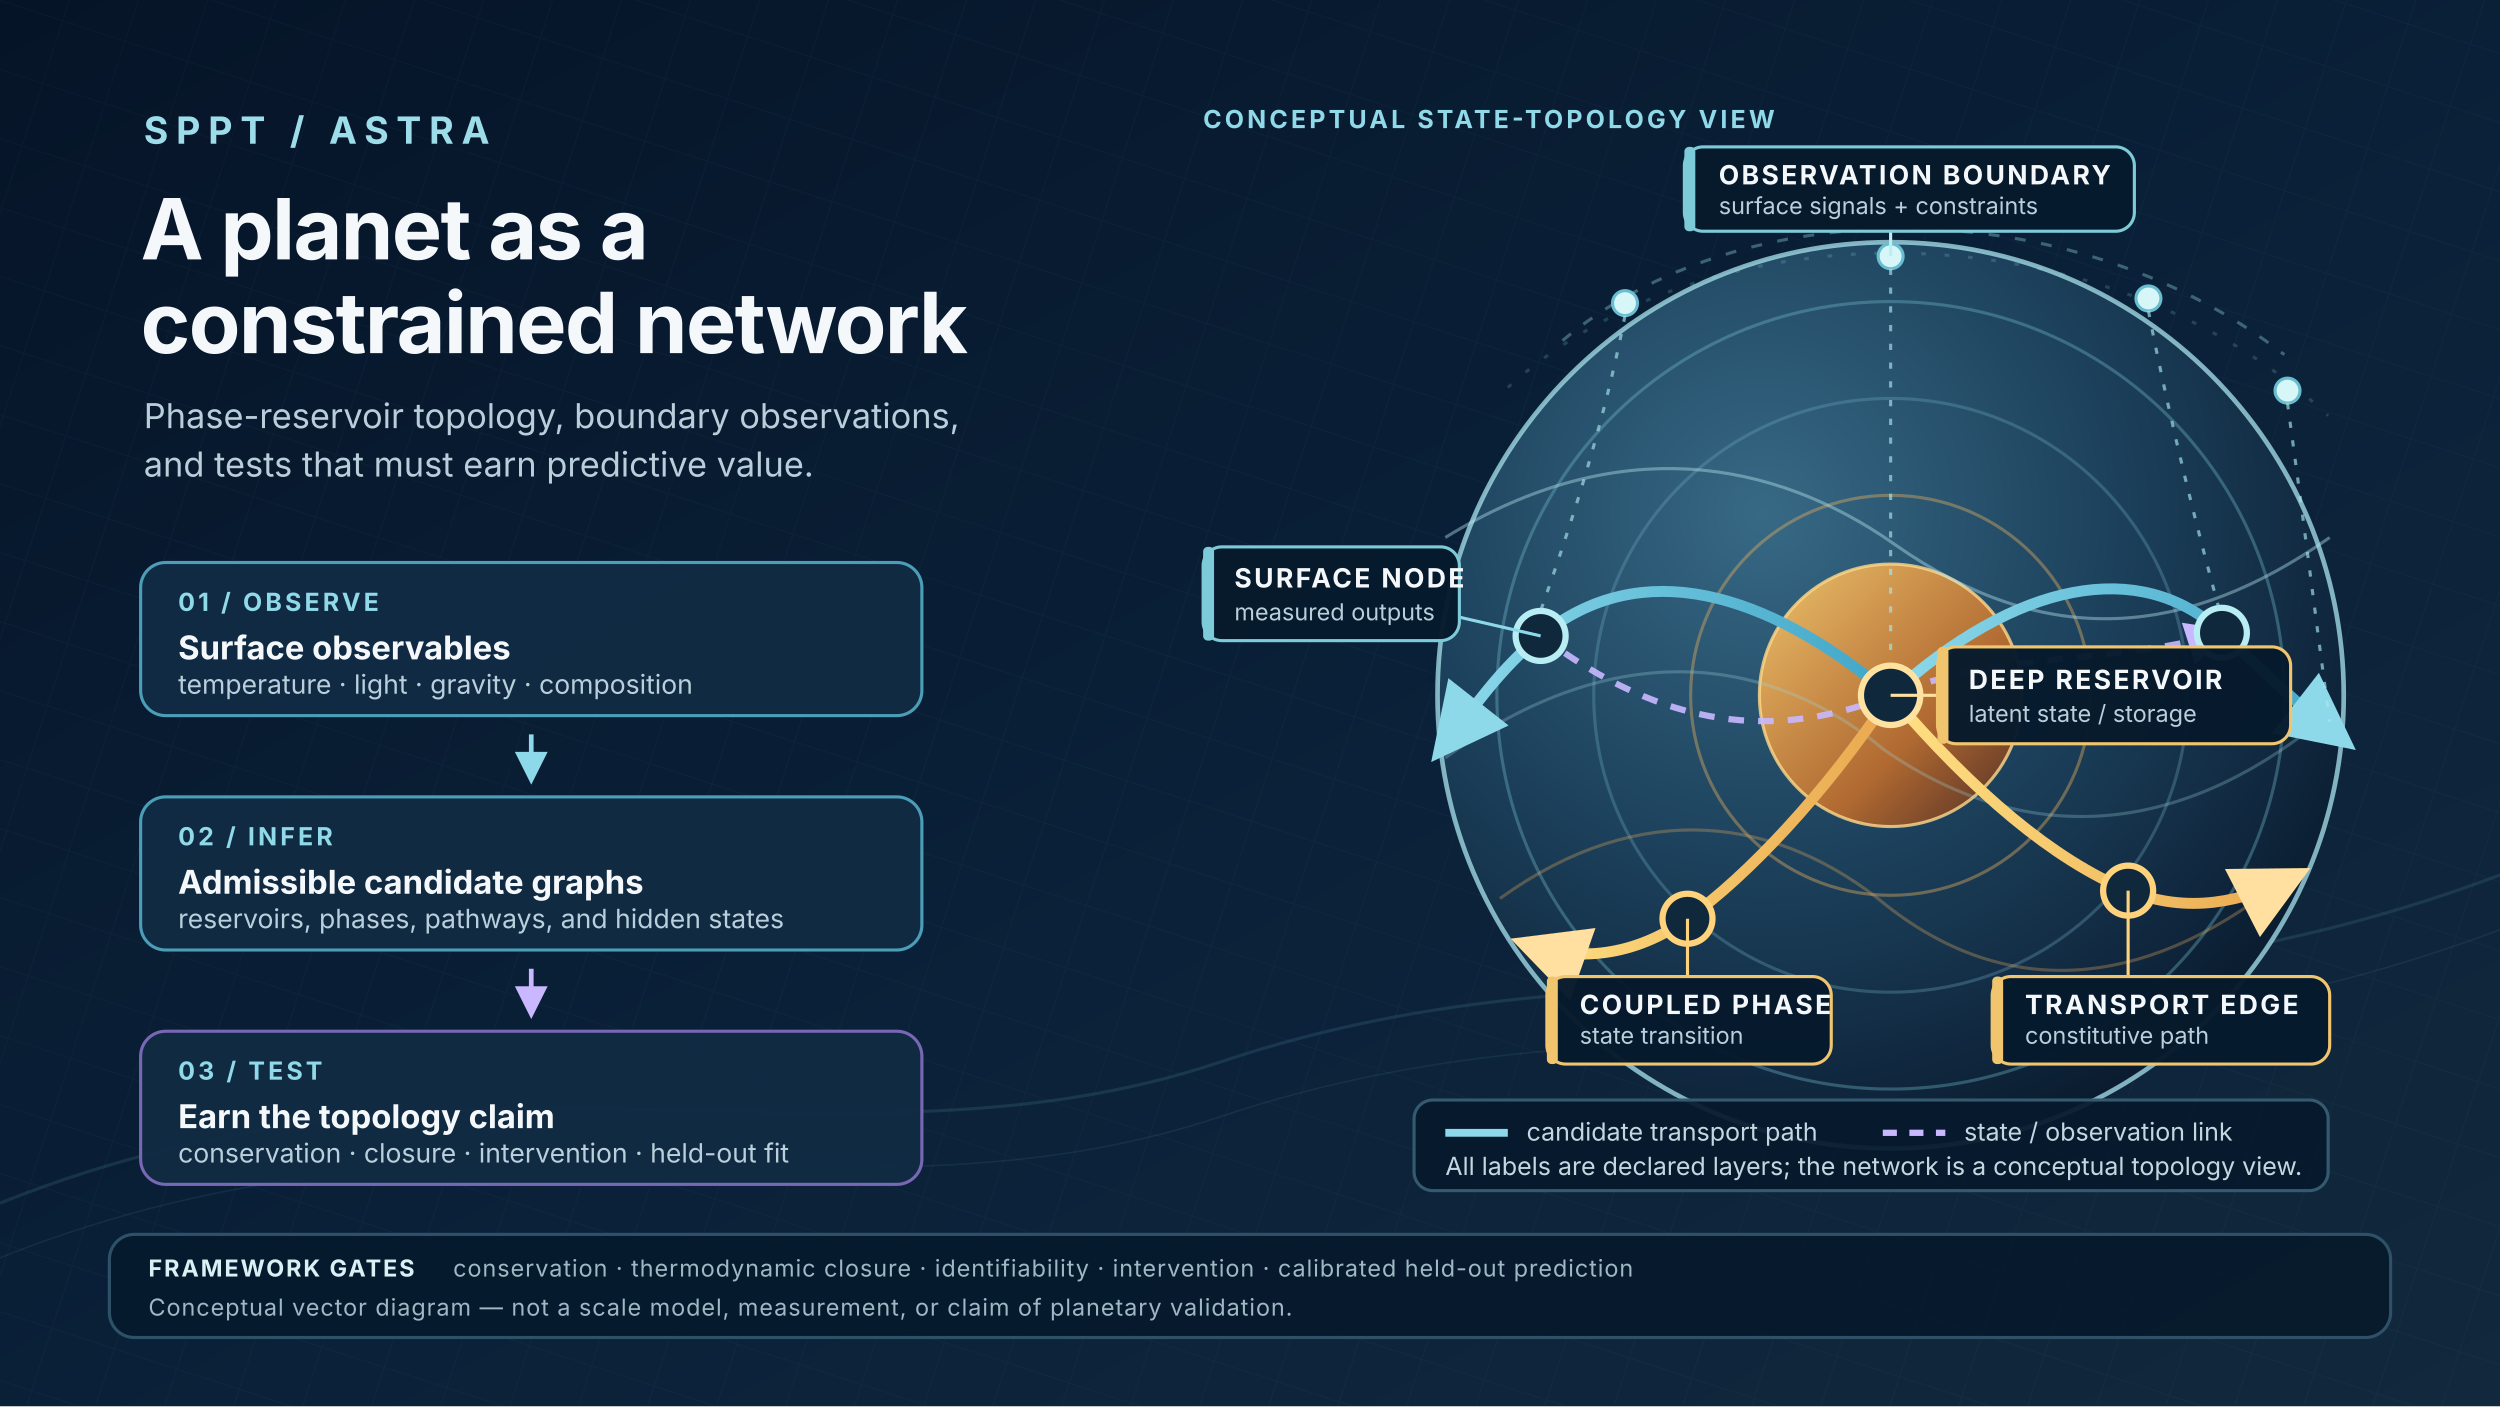
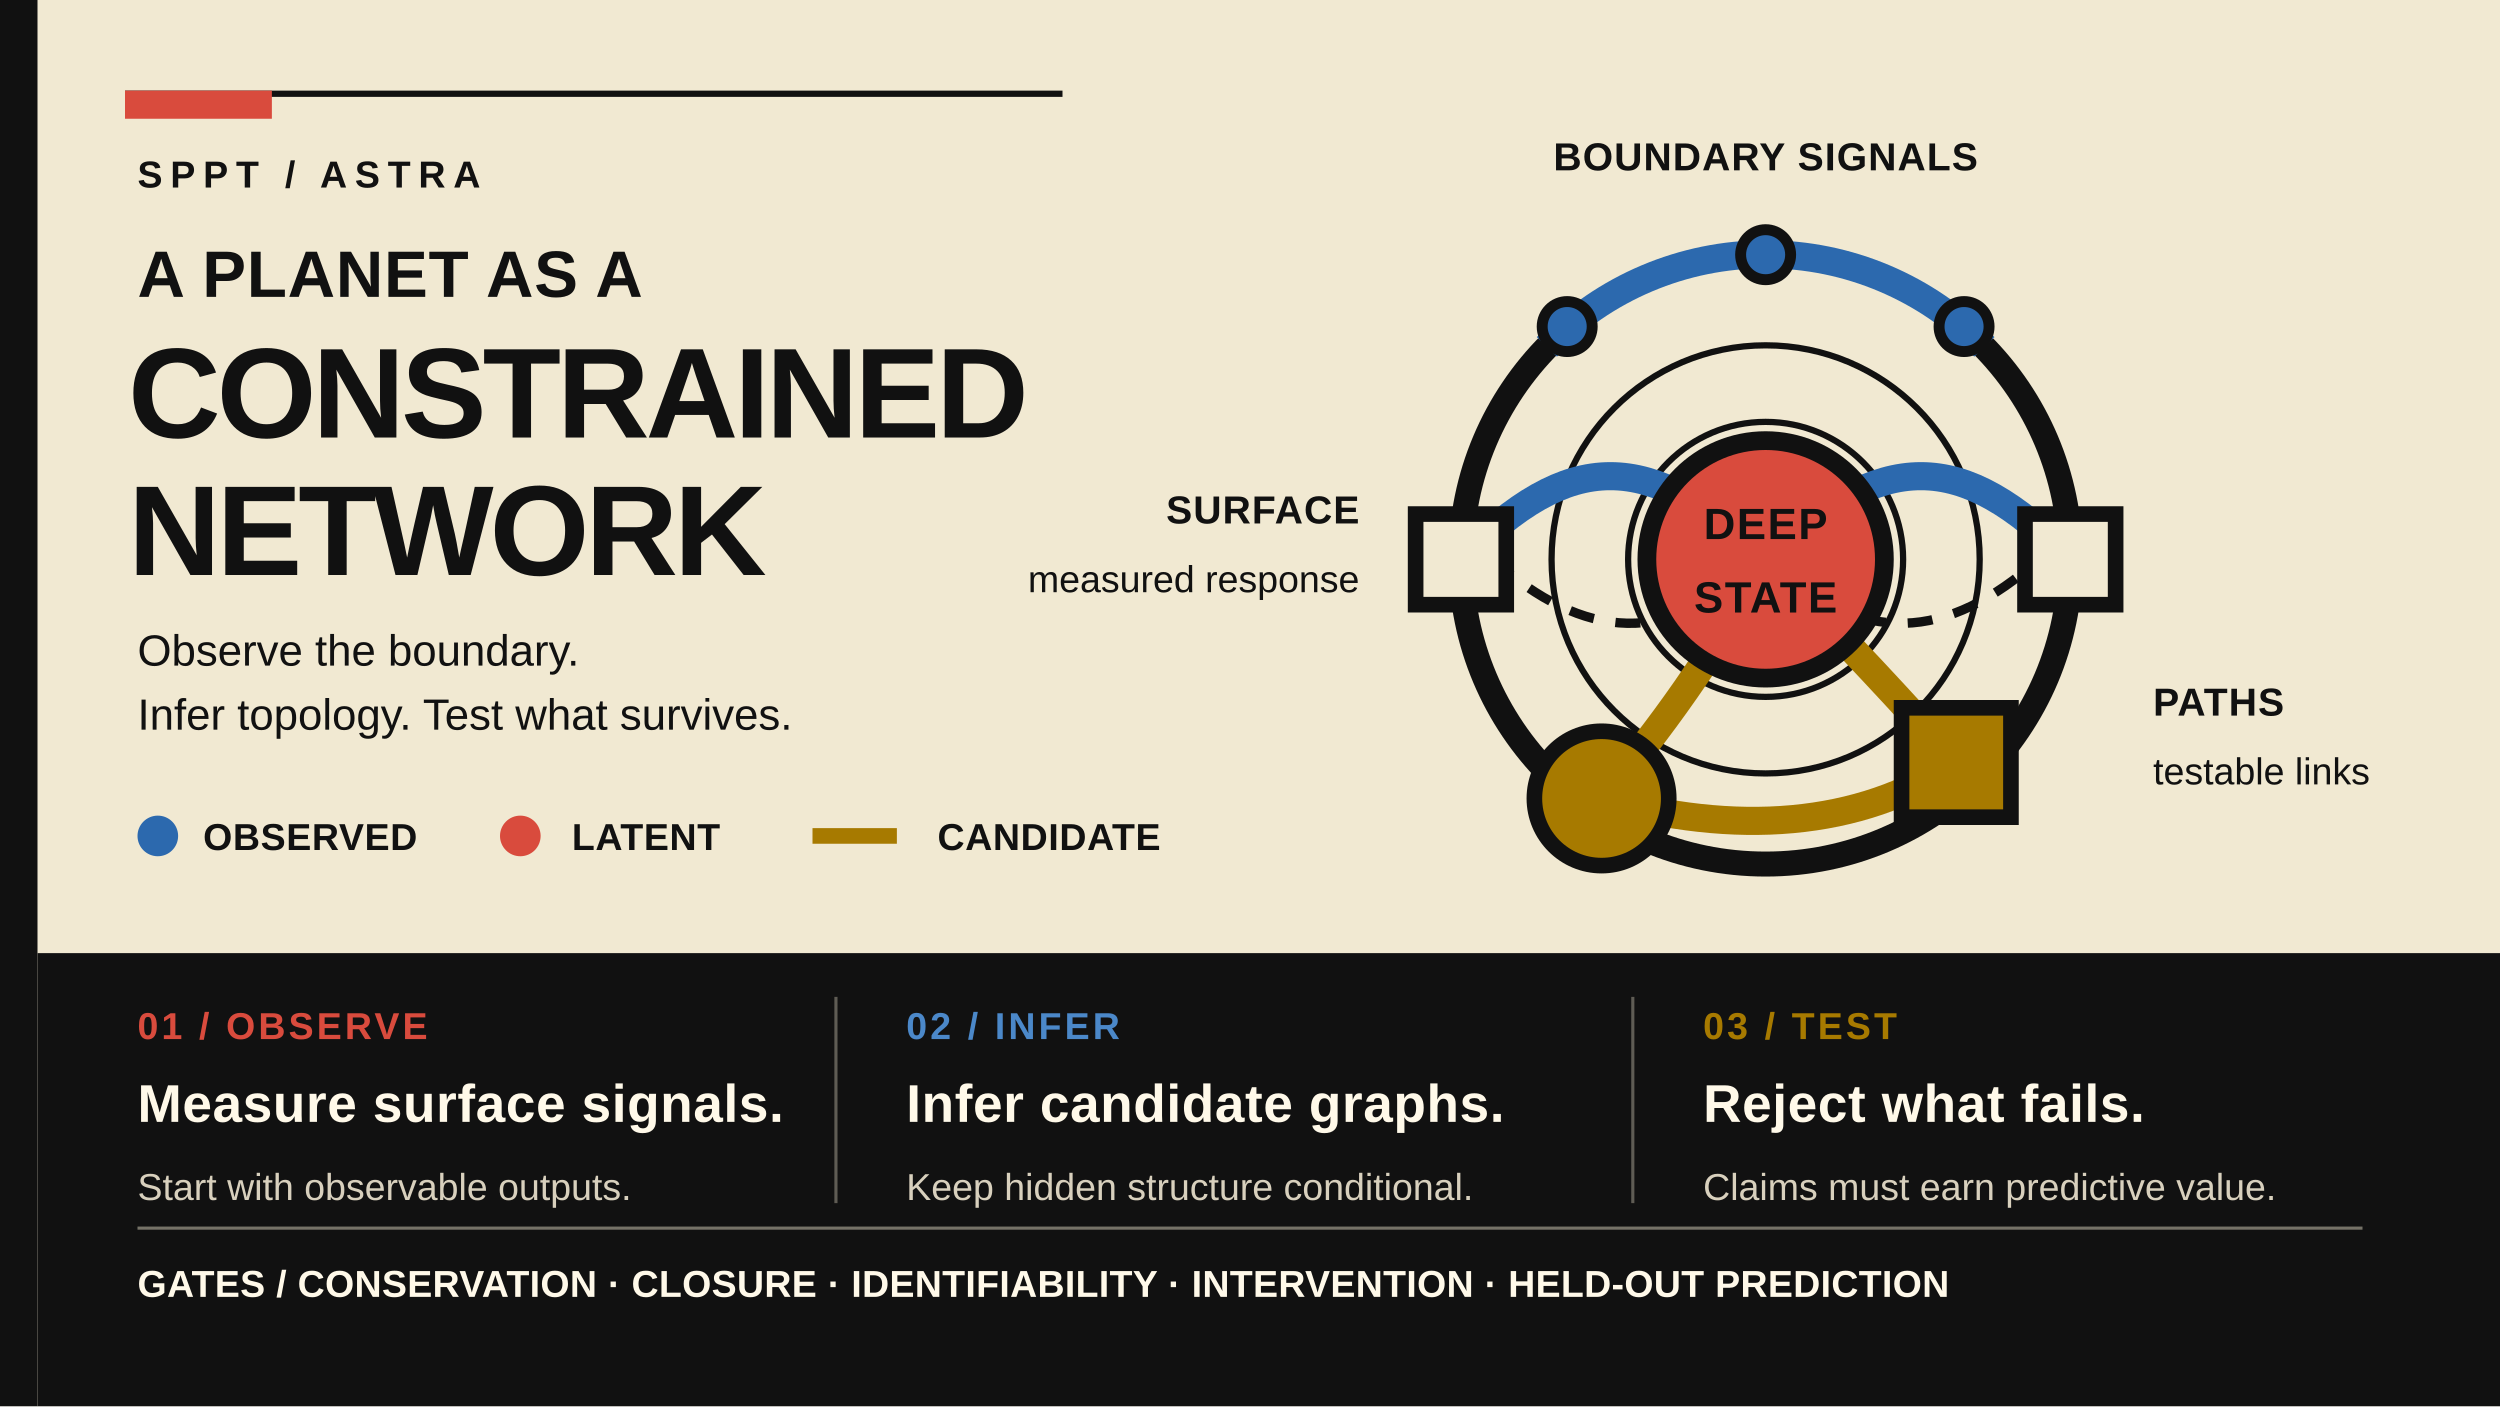
- <svg xmlns="http://www.w3.org/2000/svg" viewBox="0 0 1600 900" role="img" aria-labelledby="cover-title cover-desc">
-   <defs>
-     <linearGradient id="background" x1="0" y1="0" x2="1" y2="1">
-       <stop offset="0" stop-color="#061427" />
-       <stop offset="0.55" stop-color="#0a2139" />
-       <stop offset="1" stop-color="#12283c" />
-     </linearGradient>
-     <radialGradient id="planet" cx="36%" cy="30%" r="78%">
-       <stop offset="0" stop-color="#376985" />
-       <stop offset="0.48" stop-color="#1d425d" />
-       <stop offset="0.8" stop-color="#10283f" />
-       <stop offset="1" stop-color="#081728" />
-     </radialGradient>
-     <linearGradient id="deep" x1="0" y1="0" x2="1" y2="1">
-       <stop offset="0" stop-color="#f4c66a" stop-opacity="0.96" />
-       <stop offset="0.62" stop-color="#b76b2f" stop-opacity="0.96" />
-       <stop offset="1" stop-color="#4b2a24" stop-opacity="0.98" />
-     </linearGradient>
-     <linearGradient id="cyan-path" x1="0" y1="0" x2="1" y2="0">
-       <stop offset="0" stop-color="#8dd9ea" />
-       <stop offset="1" stop-color="#40a6c8" />
-     </linearGradient>
-     <linearGradient id="amber-path" x1="0" y1="0" x2="1" y2="0">
-       <stop offset="0" stop-color="#ffe083" />
-       <stop offset="1" stop-color="#e9a84f" />
-     </linearGradient>
-     <marker id="arrow-cyan" viewBox="0 0 10 10" refX="8" refY="5" markerWidth="7" markerHeight="7" orient="auto-start-reverse">
-       <path d="M 0 0 L 10 5 L 0 10 z" fill="#8dd9ea" />
-     </marker>
-     <marker id="arrow-amber" viewBox="0 0 10 10" refX="8" refY="5" markerWidth="7" markerHeight="7" orient="auto-start-reverse">
-       <path d="M 0 0 L 10 5 L 0 10 z" fill="#ffe0a0" />
-     </marker>
-     <marker id="arrow-violet" viewBox="0 0 10 10" refX="8" refY="5" markerWidth="7" markerHeight="7" orient="auto-start-reverse">
-       <path d="M 0 0 L 10 5 L 0 10 z" fill="#c9b8ff" />
-     </marker>
-     <pattern id="grid" width="42" height="42" patternUnits="userSpaceOnUse" patternTransform="rotate(18)">
-       <path d="M 42 0 L 0 0 0 42" fill="none" stroke="#8bd5e5" stroke-opacity="0.07" stroke-width="1" />
-     </pattern>
-     <style>
-       .sans { font-family: "Segoe UI", Inter, Arial, sans-serif; }
-       .eyebrow { fill: #9dddea; font-size: 24px; font-weight: 700; letter-spacing: 5px; }
-       .headline { fill: #f5f8fb; font-size: 54px; font-weight: 700; letter-spacing: -1px; }
-       .subhead { fill: #b8cfdb; font-size: 22px; font-weight: 400; }
-       .section { fill: #8fd9e9; font-size: 16px; font-weight: 700; letter-spacing: 2px; }
-       .box-title { fill: #f5f8fb; font-size: 21px; font-weight: 700; }
-       .box-copy { fill: #b9cfdb; font-size: 17px; }
-       .plate-title { fill: #f5f8fb; font-size: 17px; font-weight: 700; letter-spacing: 1.5px; }
-       .plate-copy { fill: #b9cfdb; font-size: 15px; }
-       .planet-small { fill: #b7d4de; font-size: 15px; }
-       .legend { fill: #c2d8e1; font-size: 16px; }
-       .footer { fill: #9eb8c4; font-size: 15px; letter-spacing: 0.6px; }
-       .footer-strong { fill: #d9f0f4; font-size: 15px; font-weight: 700; letter-spacing: 1.2px; }
-       .plate { fill: #071a2d; fill-opacity: 0.97; stroke-width: 2; }
-     </style>
-   </defs>
-   <rect width="1600" height="900" fill="url(#background)" />
-   <rect x="0" y="0" width="1600" height="900" fill="url(#grid)" opacity="0.55" />
-   <path d="M 0 770 C 300 650 540 760 780 680 C 1060 586 1280 680 1600 560" fill="none" stroke="#84d6e3" stroke-opacity="0.12" stroke-width="2" />
-   <path d="M 0 805 C 300 685 540 795 780 715 C 1060 621 1280 715 1600 595" fill="none" stroke="#84d6e3" stroke-opacity="0.08" stroke-width="1" />
-   <g class="sans">
-     <text x="92" y="92" class="eyebrow">SPPT / ASTRA</text>
-     <text x="90" y="166" class="headline">A planet as a</text>
-     <text x="90" y="226" class="headline">constrained network</text>
-     <text x="92" y="274" class="subhead">Phase-reservoir topology, boundary observations,</text>
-     <text x="92" y="305" class="subhead">and tests that must earn predictive value.</text>
-     <g transform="translate(90 360)">
-       <rect width="500" height="98" rx="16" fill="#102b43" fill-opacity="0.94" stroke="#4c9db8" stroke-width="2" />
-       <text x="24" y="31" class="section">01 / OBSERVE</text>
-       <text x="24" y="62" class="box-title">Surface observables</text>
-       <text x="24" y="84" class="box-copy">temperature  ·  light  ·  gravity  ·  composition</text>
-     </g>
-     <path d="M 340 470 L 340 498" stroke="#8dd9ea" stroke-width="3" marker-end="url(#arrow-cyan)" />
-     <g transform="translate(90 510)">
-       <rect width="500" height="98" rx="16" fill="#102b43" fill-opacity="0.94" stroke="#4c9db8" stroke-width="2" />
-       <text x="24" y="31" class="section">02 / INFER</text>
-       <text x="24" y="62" class="box-title">Admissible candidate graphs</text>
-       <text x="24" y="84" class="box-copy">reservoirs, phases, pathways, and hidden states</text>
-     </g>
-     <path d="M 340 620 L 340 648" stroke="#c9b8ff" stroke-width="3" marker-end="url(#arrow-violet)" />
-     <g transform="translate(90 660)">
-       <rect width="500" height="98" rx="16" fill="#102b43" fill-opacity="0.94" stroke="#7767b5" stroke-width="2" />
-       <text x="24" y="31" class="section" fill="#c9b8ff">03 / TEST</text>
-       <text x="24" y="62" class="box-title">Earn the topology claim</text>
-       <text x="24" y="84" class="box-copy">conservation  ·  closure  ·  intervention  ·  held-out fit</text>
-     </g>
-     <text x="770" y="82" class="section">CONCEPTUAL STATE-TOPOLOGY VIEW</text>
-     <circle cx="1210" cy="445" r="290" fill="url(#planet)" stroke="#a3dbe7" stroke-opacity="0.78" stroke-width="3" />
-     <circle cx="1210" cy="445" r="252" fill="none" stroke="#77bfd0" stroke-opacity="0.35" stroke-width="2" />
-     <circle cx="1210" cy="445" r="190" fill="none" stroke="#6eabc0" stroke-opacity="0.32" stroke-width="2" />
-     <circle cx="1210" cy="445" r="128" fill="none" stroke="#e3ac5d" stroke-opacity="0.42" stroke-width="2" />
-     <circle cx="1210" cy="445" r="84" fill="url(#deep)" stroke="#ffd889" stroke-opacity="0.8" stroke-width="2" />
-     <path d="M 925 344 C 1035 276 1135 294 1212 348 C 1310 417 1400 408 1491 344" fill="none" stroke="#b6e6ee" stroke-opacity="0.42" stroke-width="2" />
-     <path d="M 925 485 C 1035 405 1134 420 1206 480 C 1300 545 1400 535 1494 454" fill="none" stroke="#9ed4e0" stroke-opacity="0.28" stroke-width="2" />
-     <path d="M 960 575 C 1050 510 1138 522 1208 580 C 1290 644 1380 630 1465 560" fill="none" stroke="#d8a35a" stroke-opacity="0.34" stroke-width="2" />
-     <path d="M 1210 445 C 1130 378 1050 355 986 407 C 960 428 944 452 922 480" fill="none" stroke="url(#cyan-path)" stroke-width="7" stroke-linecap="round" marker-end="url(#arrow-cyan)" />
-     <path d="M 1210 445 C 1290 372 1370 356 1422 405 C 1452 433 1473 453 1500 474" fill="none" stroke="url(#cyan-path)" stroke-width="7" stroke-linecap="round" marker-end="url(#arrow-cyan)" />
-     <path d="M 1210 445 C 1168 508 1118 561 1080 588 C 1046 612 1010 616 976 604" fill="none" stroke="url(#amber-path)" stroke-width="7" stroke-linecap="round" marker-end="url(#arrow-amber)" />
-     <path d="M 1210 445 C 1264 508 1314 550 1362 570 C 1400 585 1435 578 1470 560" fill="none" stroke="url(#amber-path)" stroke-width="7" stroke-linecap="round" marker-end="url(#arrow-amber)" />
-     <path d="M 986 407 C 1066 467 1136 474 1210 445 C 1281 416 1360 425 1422 405" fill="none" stroke="#c9b8ff" stroke-opacity="0.9" stroke-width="4" stroke-dasharray="10 9" marker-end="url(#arrow-violet)" />
-     <g fill="#10283c" stroke="#b8edf4" stroke-width="4">
-       <circle cx="986" cy="407" r="16" />
-       <circle cx="1210" cy="445" r="19" stroke="#ffe2a0" />
-       <circle cx="1422" cy="405" r="16" />
-       <circle cx="1080" cy="588" r="16" stroke="#ffd37c" />
-       <circle cx="1362" cy="570" r="16" stroke="#ffd37c" />
-     </g>
-     <path d="M 1000 218 C 1114 122 1324 120 1462 227" fill="none" stroke="#9fe7ef" stroke-opacity="0.34" stroke-width="2" stroke-dasharray="7 10" />
-     <path d="M 965 248 C 1095 130 1346 131 1490 266" fill="none" stroke="#9fe7ef" stroke-opacity="0.18" stroke-width="2" stroke-dasharray="3 12" />
-     <g fill="#d7f6f8" stroke="#68bed0" stroke-width="2">
-       <circle cx="1040" cy="194" r="8" />
-       <circle cx="1210" cy="164" r="8" />
-       <circle cx="1375" cy="191" r="8" />
-       <circle cx="1464" cy="250" r="8" />
-     </g>
-     <path d="M 1040 202 C 1026 274 1004 340 986 391" fill="none" stroke="#a8e6ed" stroke-opacity="0.65" stroke-width="2" stroke-dasharray="4 8" />
-     <path d="M 1210 172 C 1210 268 1210 345 1210 424" fill="none" stroke="#a8e6ed" stroke-opacity="0.65" stroke-width="2" stroke-dasharray="4 8" />
-     <path d="M 1375 199 C 1390 276 1408 345 1420 389" fill="none" stroke="#a8e6ed" stroke-opacity="0.65" stroke-width="2" stroke-dasharray="4 8" />
-     <path d="M 1464 258 C 1474 330 1482 396 1491 462" fill="none" stroke="#a8e6ed" stroke-opacity="0.65" stroke-width="2" stroke-dasharray="4 8" />
-     <path d="M 1210 164 L 1210 148" fill="none" stroke="#bceff4" stroke-width="2" />
-     <path d="M 986 407 L 934 395" fill="none" stroke="#8dd9ea" stroke-width="2" />
-     <path d="M 1210 445 L 1240 445" fill="none" stroke="#ffe0a0" stroke-width="2" />
-     <path d="M 1080 588 L 1080 625" fill="none" stroke="#ffd37c" stroke-width="2" />
-     <path d="M 1362 570 L 1362 625" fill="none" stroke="#ffd37c" stroke-width="2" />
-     <g>
-       <rect x="1078" y="94" width="288" height="54" rx="12" class="plate" stroke="#7dcbd8" />
-       <rect x="1078" y="94" width="7" height="54" rx="3" fill="#7dcbd8" />
-       <text x="1100" y="118" class="plate-title">OBSERVATION BOUNDARY</text>
-       <text x="1100" y="137" class="plate-copy">surface signals + constraints</text>
+ <svg xmlns="http://www.w3.org/2000/svg" id="astra-cover" viewBox="0 0 1600 900" role="img" aria-labelledby="cover-title cover-desc" preserveAspectRatio="xMidYMid meet">
+   <style>
+     .type { font-family: "Segoe UI", Arial, sans-serif; }
+     .kicker { font-size: 24px; font-weight: 750; letter-spacing: 5px; }
+     .title-small { font-size: 42px; font-weight: 650; letter-spacing: 0.5px; }
+     .title-large { font-size: 82px; font-weight: 800; letter-spacing: -2.5px; }
+     .intro { font-size: 28px; font-weight: 450; }
+     .key { font-size: 24px; font-weight: 650; letter-spacing: 0.4px; }
+     .hero-label { font-size: 25px; font-weight: 800; letter-spacing: 0.7px; }
+     .hero-note { font-size: 24px; font-weight: 500; }
+     .deep-label { font-size: 28px; font-weight: 800; letter-spacing: 1px; }
+     .step-index { font-size: 24px; font-weight: 800; letter-spacing: 2px; }
+     .step-title { font-size: 34px; font-weight: 750; letter-spacing: 0.4px; }
+     .step-copy { font-size: 24px; font-weight: 450; }
+     .gates { font-size: 24px; font-weight: 650; letter-spacing: 0.2px; }
+   </style>
+   <rect width="1600" height="900" fill="#f1e9d2" />
+   <rect width="24" height="900" fill="#111111" />
+   <rect x="80" y="58" width="600" height="4" fill="#111111" />
+   <rect x="80" y="58" width="94" height="18" fill="#d94b3d" />
+   <g class="type" fill="#111111">
+     <text x="88" y="120" class="kicker">SPPT / ASTRA</text>
+     <text x="88" y="190" class="title-small">A PLANET AS A</text>
+     <text x="82" y="280" class="title-large">CONSTRAINED</text>
+     <text x="82" y="368" class="title-large">NETWORK</text>
+     <text x="88" y="426" class="intro">Observe the boundary.</text>
+     <text x="88" y="467" class="intro">Infer topology. Test what survives.</text>
+     <g transform="translate(88 522)">
+       <circle id="observed-key" cx="13" cy="13" r="13" fill="#2c69ae" />
+       <text x="42" y="22" class="key">OBSERVED</text>
+       <circle id="latent-key" cx="245" cy="13" r="13" fill="#d94b3d" />
+       <text x="278" y="22" class="key">LATENT</text>
+       <path id="candidate-key" d="M 432 13 H 486" fill="none" stroke="#a77a00" stroke-width="10" />
+       <text x="512" y="22" class="key">CANDIDATE</text>
    </g>
    <g>
-       <rect x="770" y="350" width="164" height="60" rx="12" class="plate" stroke="#7dcbd8" />
-       <rect x="770" y="350" width="7" height="60" rx="3" fill="#7dcbd8" />
-       <text x="790" y="376" class="plate-title">SURFACE NODE</text>
-       <text x="790" y="397" class="plate-copy">measured outputs</text>
+       <g transform="translate(0 13)">
+         <circle id="network-boundary" cx="1130" cy="345" r="195" fill="none" stroke="#111111" stroke-width="16" />
+         <circle cx="1130" cy="345" r="137" fill="none" stroke="#111111" stroke-width="4" />
+         <circle cx="1130" cy="345" r="88" fill="none" stroke="#111111" stroke-width="4" />
+         <path d="M 990 209 A 195 195 0 0 1 1270 209" fill="none" stroke="#2c69ae" stroke-width="18" />
+         <g fill="#2c69ae" stroke="#111111" stroke-width="7">
+           <circle cx="1003" cy="196" r="16" />
+           <circle id="boundary-node-top" cx="1130" cy="150" r="16" fill="#2c69ae" />
+           <circle cx="1257" cy="196" r="16" />
+         </g>
+         <path d="M 935 345 C 1005 274 1055 274 1130 345 C 1205 274 1255 274 1325 345" fill="none" stroke="#2c69ae" stroke-width="18" stroke-linecap="square" />
+         <path d="M 955 345 C 1014 397 1068 402 1130 345 C 1192 402 1246 397 1305 345" fill="none" stroke="#111111" stroke-width="6" stroke-dasharray="16 14" />
+         <path id="candidate-path-primary" d="M 1130 345 C 1098 405 1061 456 1025 498 C 1110 522 1190 517 1252 475" fill="none" stroke="#a77a00" stroke-width="18" stroke-linecap="square" />
+         <path d="M 1130 345 C 1181 397 1220 439 1252 475" fill="none" stroke="#a77a00" stroke-width="18" stroke-linecap="square" />
+         <g fill="#f1e9d2" stroke="#111111" stroke-width="10">
+           <rect id="surface-node-left" x="906" y="316" width="58" height="58" />
+           <rect x="1296" y="316" width="58" height="58" />
+         </g>
+         <circle id="deep-state" cx="1130" cy="345" r="76" fill="#d94b3d" stroke="#111111" stroke-width="12" />
+         <circle cx="1025" cy="498" r="43" fill="#a77a00" stroke="#111111" stroke-width="10" />
+         <rect x="1217" y="440" width="70" height="70" fill="#a77a00" stroke="#111111" stroke-width="10" />
+       </g>
+       <text id="boundary-label" x="1130" y="109" text-anchor="middle" class="hero-label">BOUNDARY SIGNALS</text>
+       <text id="surface-label" x="870" y="335" text-anchor="end" class="hero-label">SURFACE</text>
+       <text id="surface-note" x="870" y="379" text-anchor="end" class="hero-note">measured response</text>
+       <text id="deep-label" x="1130" y="345" text-anchor="middle" class="deep-label" fill="#111111">DEEP</text>
+       <text id="deep-note" x="1130" y="392" text-anchor="middle" class="deep-label" fill="#111111">STATE</text>
+       <text id="paths-label" x="1378" y="458" class="hero-label">PATHS</text>
+       <text id="paths-note" x="1378" y="502" class="hero-note">testable links</text>
    </g>
-     <g>
-       <rect x="1240" y="414" width="226" height="62" rx="12" class="plate" stroke="#f1c56d" />
-       <rect x="1240" y="414" width="7" height="62" rx="3" fill="#f1c56d" />
-       <text x="1260" y="441" class="plate-title">DEEP RESERVOIR</text>
-       <text x="1260" y="462" class="plate-copy">latent state / storage</text>
-     </g>
-     <g>
-       <rect x="990" y="625" width="182" height="56" rx="12" class="plate" stroke="#f1c56d" />
-       <rect x="990" y="625" width="7" height="56" rx="3" fill="#f1c56d" />
-       <text x="1011" y="649" class="plate-title">COUPLED PHASE</text>
-       <text x="1011" y="668" class="plate-copy">state transition</text>
-     </g>
-     <g>
-       <rect x="1275" y="625" width="216" height="56" rx="12" class="plate" stroke="#f1c56d" />
-       <rect x="1275" y="625" width="7" height="56" rx="3" fill="#f1c56d" />
-       <text x="1296" y="649" class="plate-title">TRANSPORT EDGE</text>
-       <text x="1296" y="668" class="plate-copy">constitutive path</text>
-     </g>
-     <g transform="translate(905 704)">
-       <rect x="0" y="0" width="585" height="58" rx="12" fill="#071a2d" fill-opacity="0.94" stroke="#345a70" stroke-width="2" />
-       <line x1="20" y1="21" x2="60" y2="21" stroke="#8dd9ea" stroke-width="5" />
-       <text x="72" y="26" class="legend">candidate transport path</text>
-       <line x1="300" y1="21" x2="340" y2="21" stroke="#c9b8ff" stroke-width="4" stroke-dasharray="9 8" />
-       <text x="352" y="26" class="legend">state / observation link</text>
-       <text x="20" y="48" class="legend">All labels are declared layers; the network is a conceptual topology view.</text>
-     </g>
-     <g>
-       <rect x="70" y="790" width="1460" height="66" rx="16" fill="#071a2d" fill-opacity="0.96" stroke="#2e5168" stroke-width="2" />
-       <text x="95" y="817" class="footer-strong">FRAMEWORK GATES</text>
-       <text x="290" y="817" class="footer">conservation  ·  thermodynamic closure  ·  identifiability  ·  intervention  ·  calibrated held-out prediction</text>
-       <text x="95" y="842" class="footer">Conceptual vector diagram — not a scale model, measurement, or claim of planetary validation.</text>
+     <g transform="translate(0 610)">
+       <rect id="process-band" x="24" y="0" width="1576" height="290" fill="#111111" />
+       <line x1="535" y1="28" x2="535" y2="160" stroke="#f1e9d2" stroke-opacity="0.35" stroke-width="2" />
+       <line x1="1045" y1="28" x2="1045" y2="160" stroke="#f1e9d2" stroke-opacity="0.35" stroke-width="2" />
+       <text id="observe-index" x="88" y="55" class="step-index" fill="#d94b3d">01 / OBSERVE</text>
+       <text id="observe-title" x="88" y="108" class="step-title" fill="#fff9e9">Measure surface signals.</text>
+       <text id="observe-copy" x="88" y="158" class="step-copy" fill="#d8d0bd">Start with observable outputs.</text>
+       <text id="infer-index" x="580" y="55" class="step-index" fill="#4b88c9">02 / INFER</text>
+       <text id="infer-title" x="580" y="108" class="step-title" fill="#fff9e9">Infer candidate graphs.</text>
+       <text id="infer-copy" x="580" y="158" class="step-copy" fill="#d8d0bd">Keep hidden structure conditional.</text>
+       <text id="test-index" x="1090" y="55" class="step-index" fill="#a77a00">03 / TEST</text>
+       <text id="test-title" x="1090" y="108" class="step-title" fill="#fff9e9">Reject what fails.</text>
+       <text id="test-copy" x="1090" y="158" class="step-copy" fill="#d8d0bd">Claims must earn predictive value.</text>
+       <line x1="88" y1="176" x2="1512" y2="176" stroke="#f1e9d2" stroke-opacity="0.45" stroke-width="2" />
+       <text id="gates-label" x="88" y="220" class="gates" fill="#fff9e9">GATES / CONSERVATION · CLOSURE · IDENTIFIABILITY · INTERVENTION · HELD-OUT PREDICTION</text>
    </g>
  </g>
</svg>
